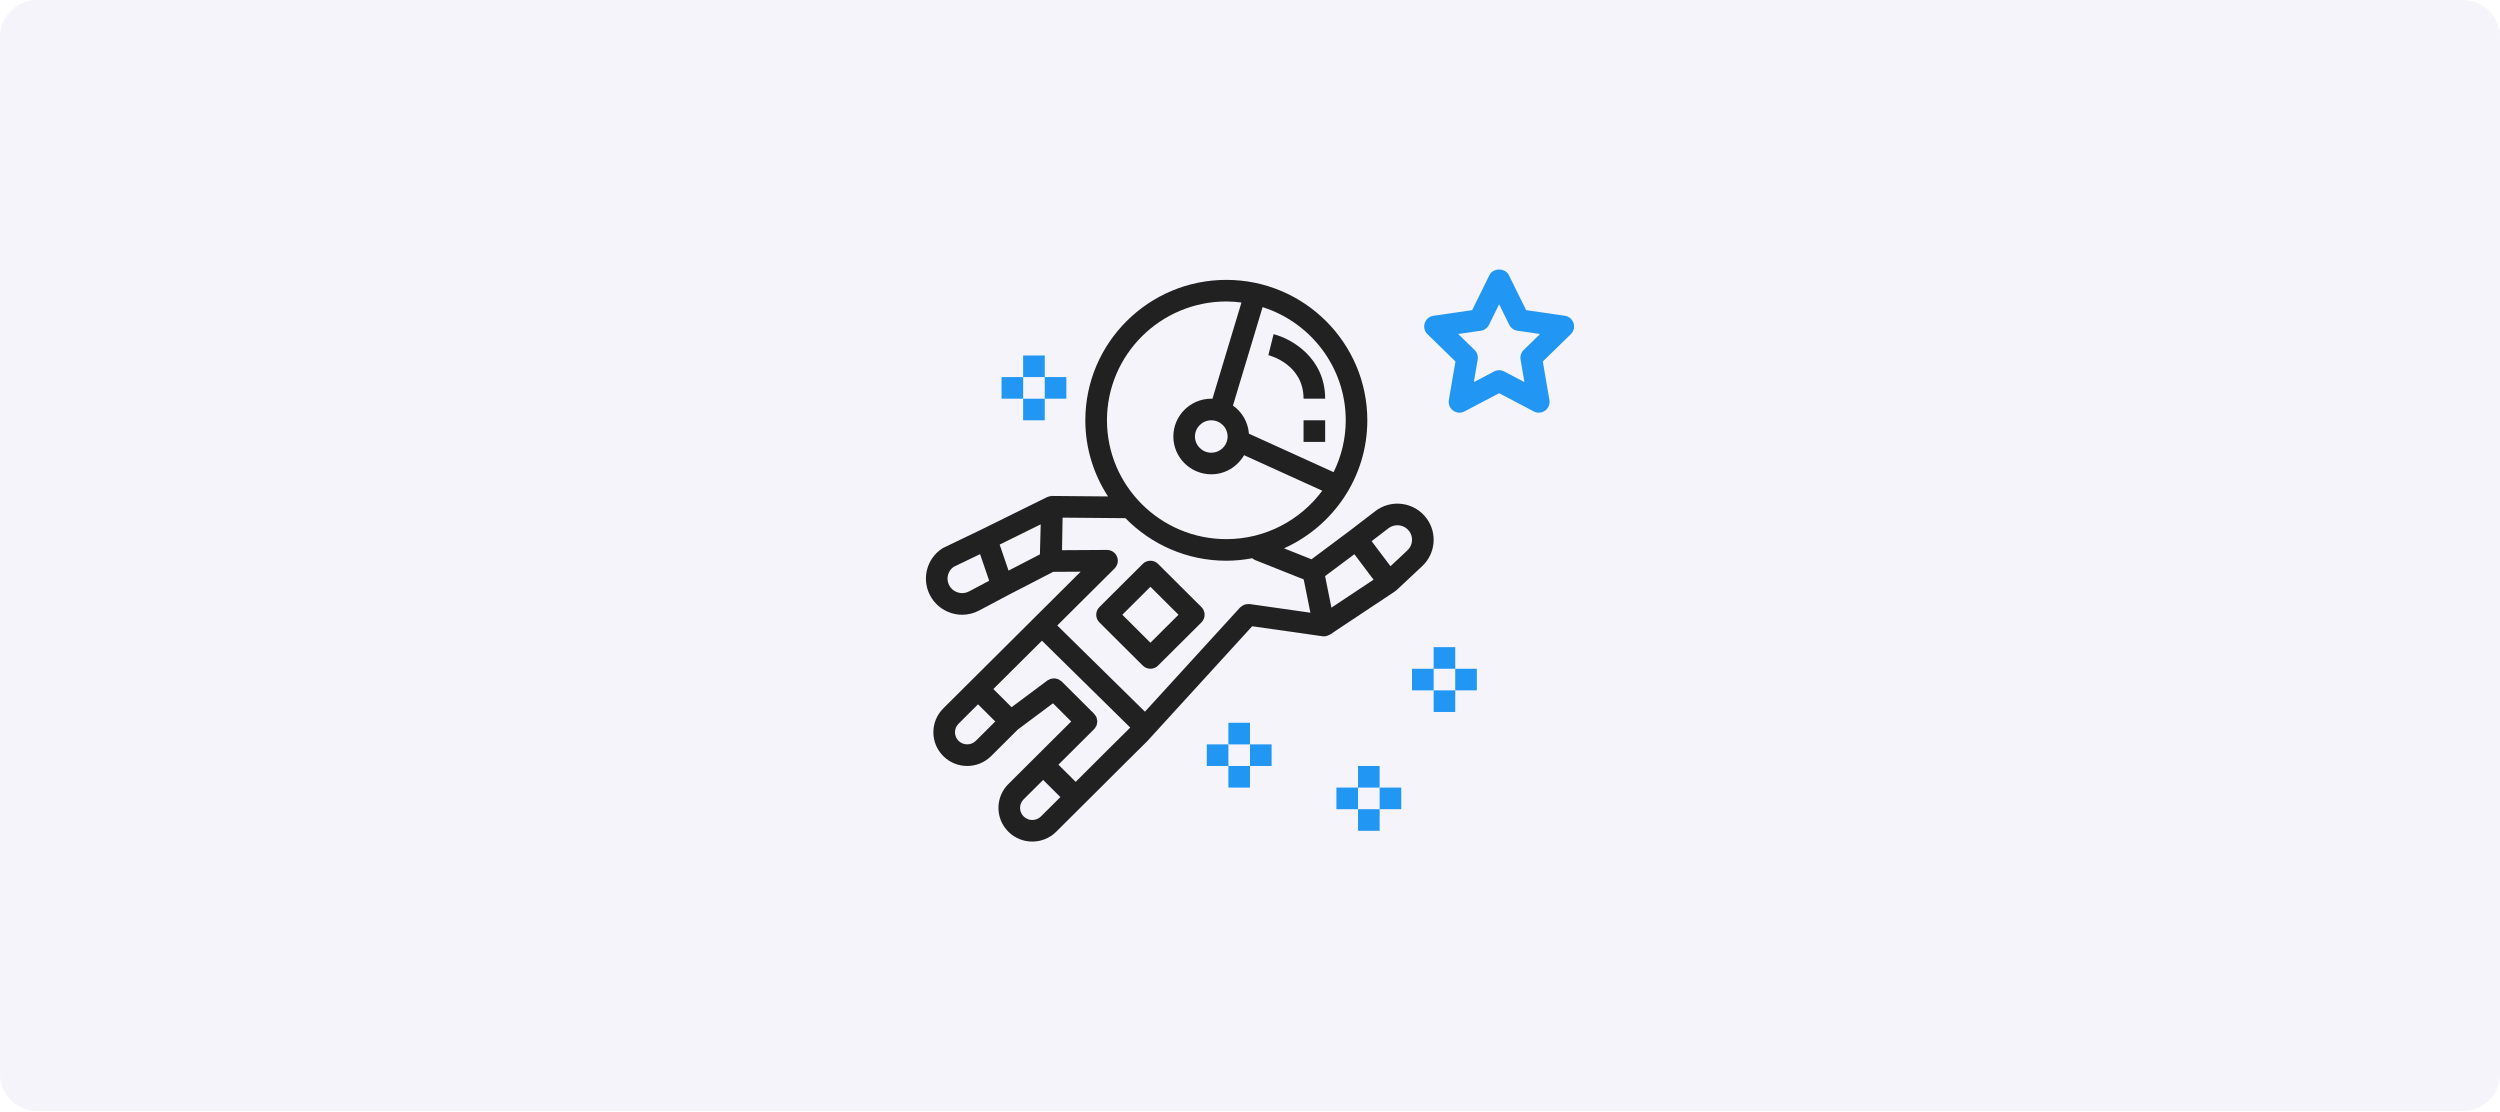
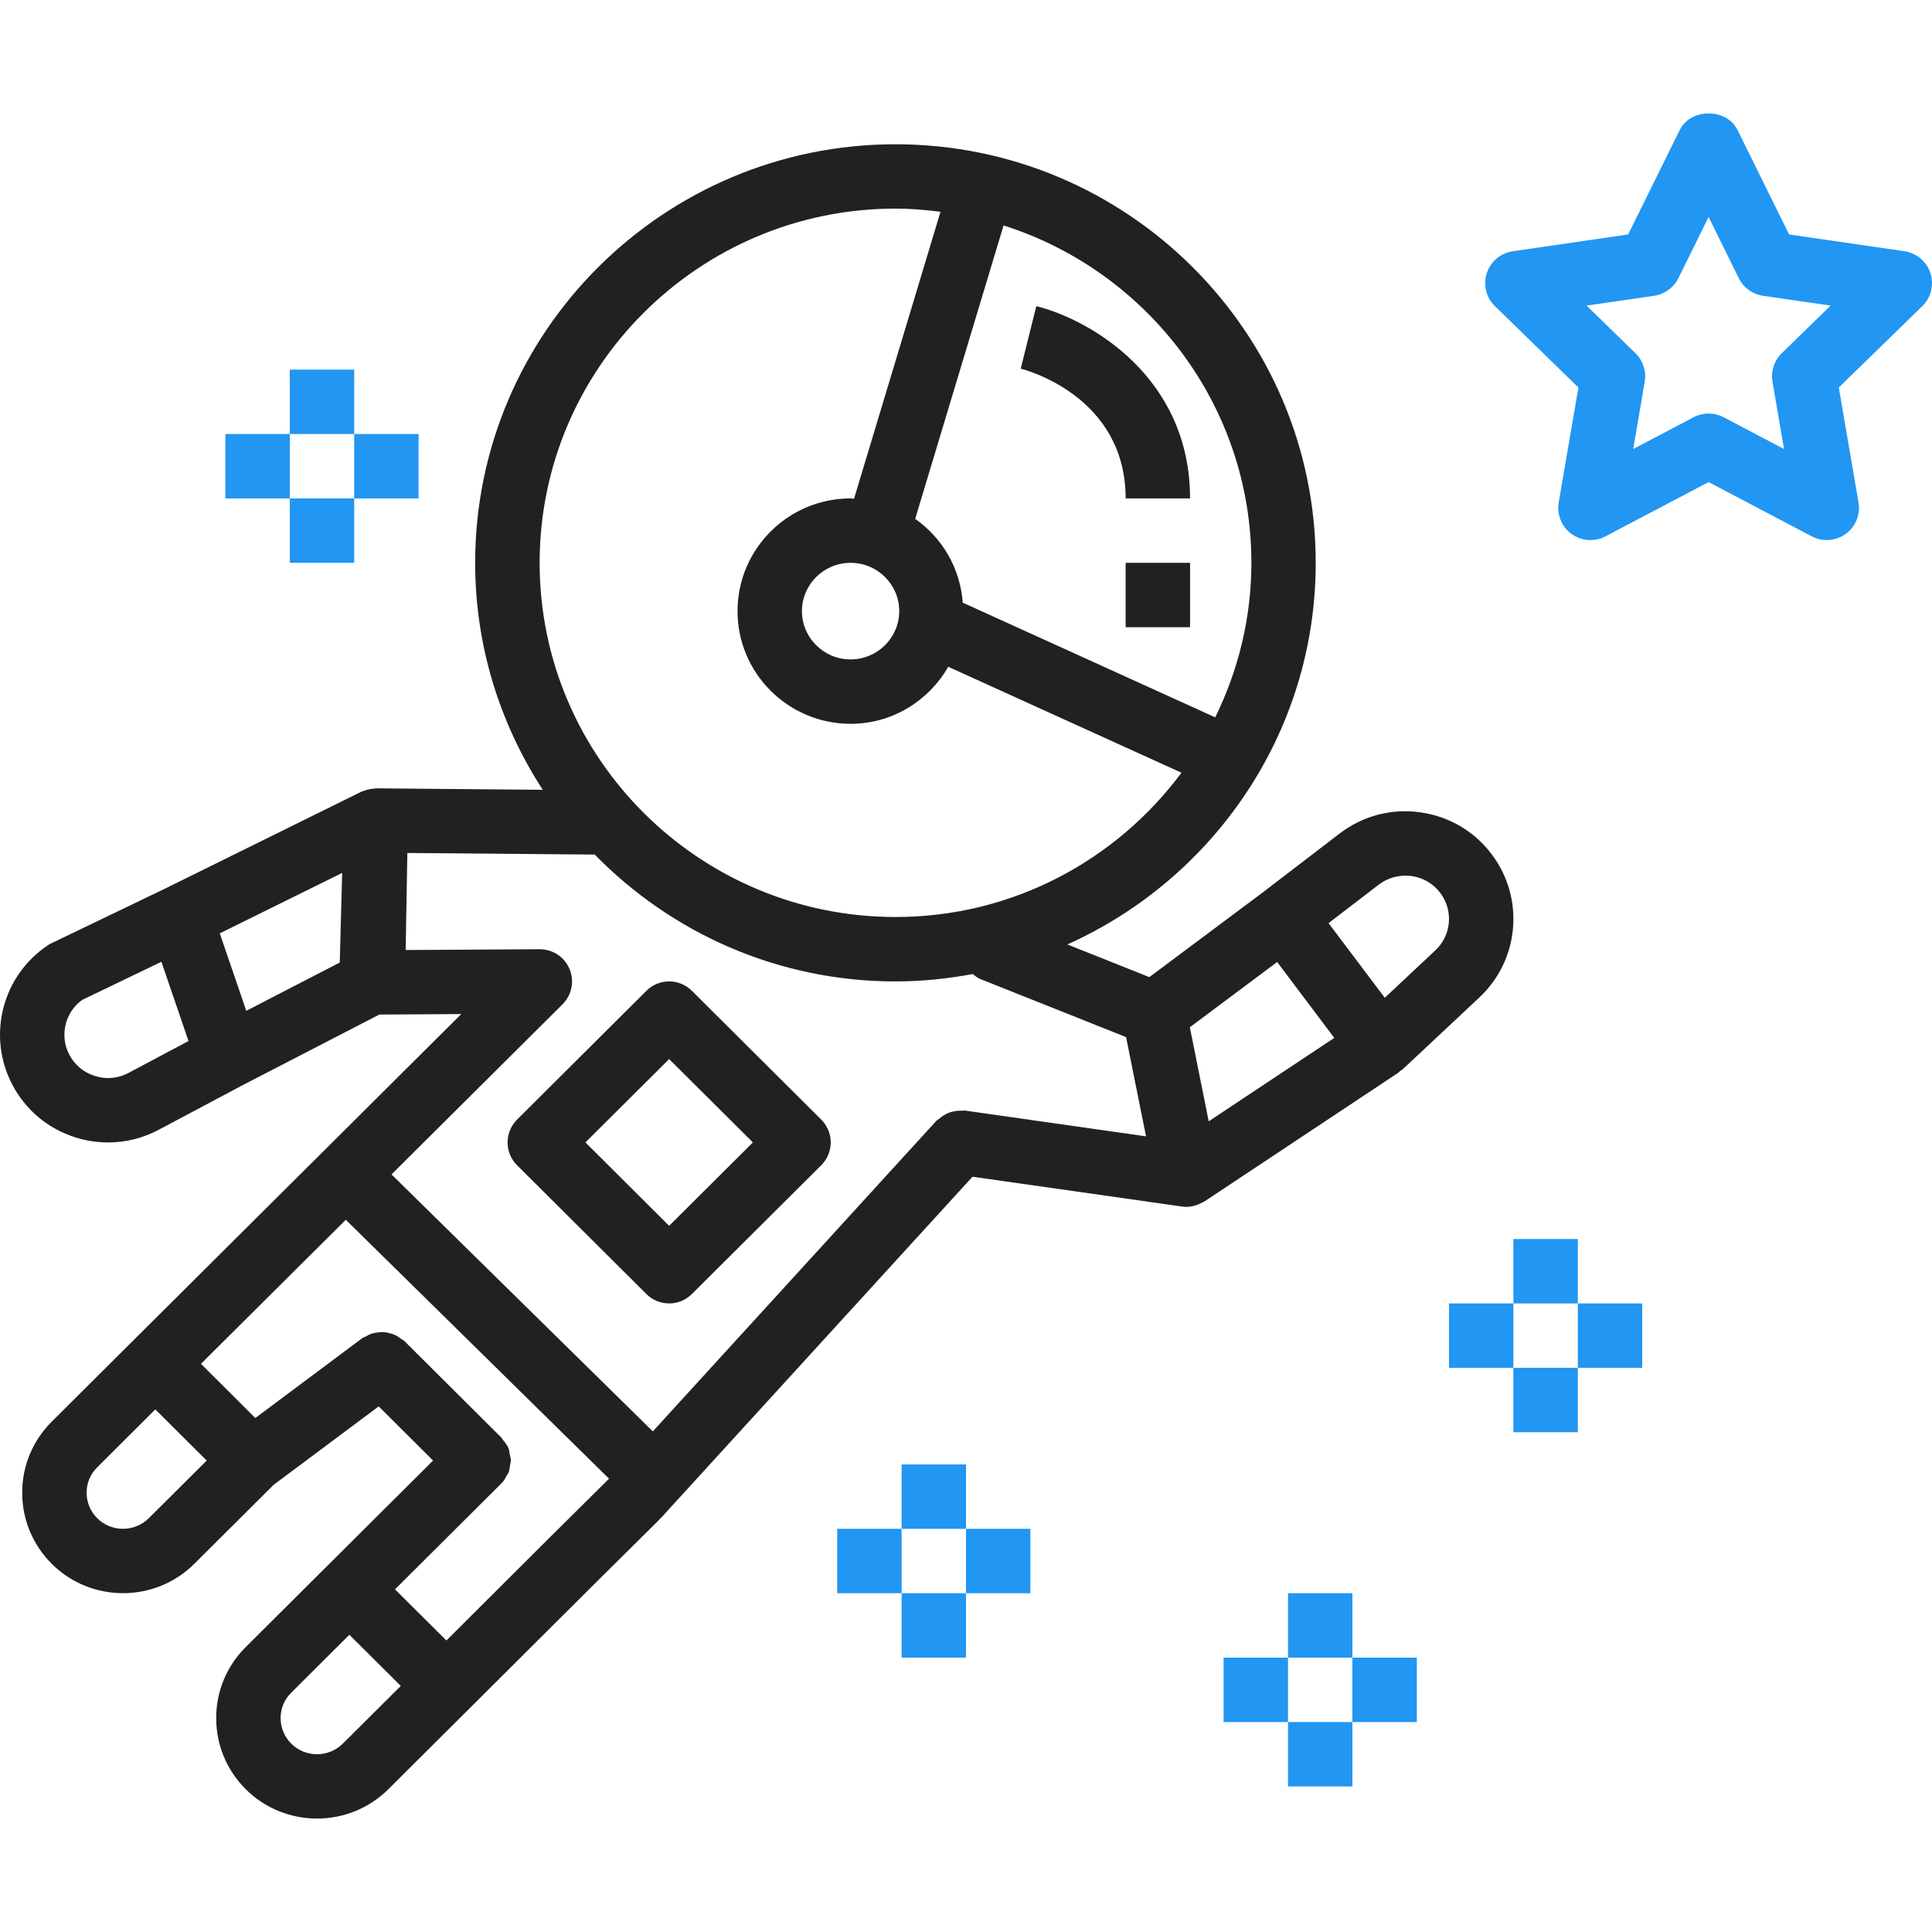
- <svg xmlns="http://www.w3.org/2000/svg" width="270" height="120" viewBox="0 0 270 120" fill="none">
-   <rect width="270" height="120" rx="4" fill="#F5F4FA" />
-   <path d="M169.943 34.896C169.806 34.475 169.442 34.167 169.002 34.103L164.823 33.495L162.953 29.708C162.561 28.91 161.253 28.91 160.861 29.708L158.991 33.495L154.811 34.103C154.372 34.167 154.008 34.474 153.869 34.897C153.732 35.319 153.845 35.783 154.164 36.092L157.189 39.041L156.475 43.203C156.401 43.641 156.58 44.083 156.938 44.344C157.301 44.608 157.775 44.641 158.168 44.433L161.906 42.467L165.644 44.433C165.815 44.523 166.002 44.567 166.188 44.567C166.429 44.567 166.671 44.492 166.874 44.344C167.233 44.083 167.413 43.641 167.337 43.203L166.623 39.041L169.648 36.092C169.965 35.782 170.08 35.319 169.943 34.896ZM164.556 37.799C164.282 38.066 164.155 38.454 164.221 38.832L164.638 41.269L162.45 40.118C162.28 40.029 162.093 39.984 161.906 39.984C161.72 39.984 161.534 40.029 161.362 40.118L159.174 41.269L159.591 38.832C159.657 38.454 159.531 38.068 159.256 37.799L157.484 36.072L159.932 35.717C160.312 35.662 160.64 35.423 160.811 35.078L161.905 32.862L162.999 35.078C163.17 35.422 163.497 35.662 163.878 35.717L166.325 36.072L164.556 37.799Z" fill="#2196F3" />
-   <path d="M157.167 69.892H154.834V72.226H157.167V69.892Z" fill="#2196F3" />
-   <path d="M157.167 74.559H154.834V76.892H157.167V74.559Z" fill="#2196F3" />
-   <path d="M159.5 72.226H157.167V74.559H159.5V72.226Z" fill="#2196F3" />
-   <path d="M154.834 72.226H152.5V74.559H154.834V72.226Z" fill="#2196F3" />
-   <path d="M149 82.726H146.667V85.059H149V82.726Z" fill="#2196F3" />
-   <path d="M149 87.393H146.667V89.726H149V87.393Z" fill="#2196F3" />
-   <path d="M151.334 85.059H149V87.393H151.334V85.059Z" fill="#2196F3" />
-   <path d="M146.667 85.059H144.333V87.393H146.667V85.059Z" fill="#2196F3" />
-   <path d="M135 78.059H132.667V80.393H135V78.059Z" fill="#2196F3" />
-   <path d="M135 82.726H132.667V85.059H135V82.726Z" fill="#2196F3" />
-   <path d="M137.333 80.392H135V82.726H137.333V80.392Z" fill="#2196F3" />
-   <path d="M132.667 80.392H130.333V82.726H132.667V80.392Z" fill="#2196F3" />
-   <path d="M112.833 38.392H110.5V40.725H112.833V38.392Z" fill="#2196F3" />
-   <path d="M112.833 43.059H110.5V45.392H112.833V43.059Z" fill="#2196F3" />
-   <path d="M115.166 40.725H112.833V43.059H115.166V40.725Z" fill="#2196F3" />
-   <path d="M110.5 40.725H108.166V43.059H110.5V40.725Z" fill="#2196F3" />
-   <path d="M154.064 55.974C153.435 55.126 152.512 54.58 151.464 54.433C150.412 54.283 149.373 54.56 148.533 55.203L145.795 57.301L145.794 57.303L141.643 60.403L138.672 59.219C143.969 56.843 147.671 51.545 147.671 45.394C147.671 37.031 140.84 30.227 132.444 30.227C124.047 30.227 117.216 37.031 117.216 45.394C117.216 48.425 118.123 51.244 119.666 53.616L113.62 53.563C113.617 53.563 113.613 53.563 113.61 53.563C113.591 53.563 113.576 53.573 113.559 53.574C113.443 53.578 113.33 53.602 113.219 53.642C113.191 53.652 113.162 53.658 113.135 53.671C113.121 53.676 113.107 53.678 113.093 53.685L106.021 57.176C106.02 57.176 106.018 57.176 106.018 57.178L101.877 59.169C101.831 59.189 101.784 59.216 101.739 59.246C100.088 60.345 99.526 62.504 100.43 64.268C100.912 65.206 101.732 65.896 102.74 66.212C103.129 66.334 103.525 66.393 103.92 66.393C104.553 66.393 105.181 66.238 105.756 65.931L108.792 64.317L113.744 61.759L116.712 61.742L104.808 73.588C104.807 73.59 104.806 73.59 104.805 73.591L101.876 76.507C101.185 77.196 100.804 78.109 100.804 79.084C100.804 80.056 101.185 80.972 101.876 81.662C102.587 82.369 103.522 82.724 104.456 82.724C105.392 82.724 106.325 82.369 107.038 81.662L109.913 78.799L113.721 75.956L115.691 77.918L111.838 81.755C111.836 81.756 111.835 81.756 111.834 81.757L108.906 84.674C108.214 85.362 107.833 86.276 107.833 87.25C107.833 88.223 108.214 89.139 108.906 89.829C109.616 90.536 110.552 90.89 111.486 90.89C112.421 90.89 113.357 90.536 114.068 89.829L116.998 86.912L121.684 82.245C121.685 82.244 121.685 82.243 121.687 82.242L123.895 80.054L123.887 80.046C123.901 80.032 123.921 80.027 123.935 80.012L135.235 67.635L142.828 68.715C142.883 68.723 142.938 68.727 142.993 68.727C143.134 68.727 143.27 68.693 143.402 68.643C143.441 68.629 143.474 68.61 143.511 68.592C143.553 68.571 143.597 68.559 143.637 68.532L150.666 63.865C150.692 63.848 150.706 63.82 150.73 63.801C150.758 63.779 150.793 63.77 150.819 63.745L153.6 61.14C155.047 59.784 155.247 57.563 154.064 55.974ZM104.66 63.872C104.281 64.075 103.851 64.116 103.439 63.985C103.03 63.858 102.699 63.579 102.505 63.203C102.153 62.516 102.357 61.681 102.974 61.23L105.848 59.847L106.54 61.869L106.83 62.718L104.66 63.872ZM112.31 59.874L108.923 61.624L108.365 59.991L107.963 58.817L112.397 56.628L112.31 59.874ZM145.34 45.392C145.34 47.401 144.861 49.296 144.03 50.991L134.883 46.836C134.788 45.582 134.137 44.484 133.159 43.8L136.361 33.169C141.563 34.823 145.34 39.675 145.34 45.392ZM119.552 45.392C119.552 38.316 125.336 32.558 132.446 32.558C132.999 32.558 133.54 32.605 134.076 32.673L130.943 43.071C130.901 43.07 130.862 43.059 130.819 43.059C128.56 43.059 126.722 44.89 126.722 47.142C126.722 49.394 128.56 51.225 130.819 51.225C132.338 51.225 133.65 50.387 134.358 49.159L142.807 52.998C140.456 56.161 136.694 58.225 132.446 58.225C125.336 58.225 119.552 52.468 119.552 45.392ZM132.581 47.142C132.581 48.107 131.79 48.892 130.819 48.892C129.847 48.892 129.056 48.107 129.056 47.142C129.056 46.177 129.847 45.392 130.819 45.392C131.79 45.392 132.581 46.177 132.581 47.142ZM105.392 80.007C104.875 80.52 104.038 80.519 103.523 80.009C103.274 79.76 103.138 79.432 103.138 79.084C103.138 78.736 103.274 78.408 103.523 78.162L105.627 76.065L107.489 77.919L105.392 80.007ZM112.422 88.174C111.905 88.686 111.068 88.688 110.552 88.175C110.303 87.927 110.167 87.599 110.167 87.25C110.167 86.903 110.303 86.575 110.552 86.329L112.658 84.231L113.539 85.107L114.521 86.085L112.422 88.174ZM120.038 80.586C120.037 80.587 120.036 80.587 120.035 80.588L116.174 84.439L115.293 83.562L114.311 82.585L118.168 78.745C118.168 78.745 118.168 78.745 118.168 78.744C118.169 78.743 118.17 78.743 118.172 78.742C118.259 78.654 118.314 78.549 118.368 78.445C118.383 78.415 118.412 78.389 118.425 78.358C118.461 78.268 118.467 78.171 118.481 78.077C118.488 78.023 118.511 77.973 118.511 77.918C118.511 77.84 118.483 77.764 118.467 77.687C118.453 77.617 118.453 77.546 118.426 77.478C118.382 77.368 118.306 77.272 118.227 77.177C118.204 77.151 118.196 77.119 118.172 77.094C118.172 77.094 118.172 77.094 118.17 77.094C118.169 77.093 118.169 77.091 118.168 77.09L114.653 73.59C114.616 73.552 114.568 73.537 114.526 73.505C114.464 73.458 114.405 73.413 114.336 73.379C114.269 73.347 114.201 73.327 114.131 73.308C114.057 73.287 113.984 73.271 113.906 73.265C113.835 73.26 113.769 73.267 113.698 73.276C113.619 73.285 113.546 73.295 113.47 73.32C113.396 73.343 113.331 73.379 113.264 73.418C113.22 73.442 113.171 73.451 113.131 73.481L109.251 76.377L107.281 74.414L112.529 69.195L122.067 78.576L120.038 80.586ZM134.954 65.237C134.921 65.233 134.889 65.245 134.855 65.243C134.77 65.238 134.689 65.244 134.603 65.258C134.537 65.27 134.474 65.283 134.411 65.305C134.336 65.331 134.269 65.366 134.2 65.407C134.134 65.447 134.075 65.489 134.018 65.542C133.99 65.566 133.956 65.578 133.93 65.606L123.653 76.862L114.185 67.551L120.382 61.386C120.839 60.931 120.841 60.192 120.386 59.735C120.156 59.505 119.854 59.392 119.552 59.393V59.392L114.698 59.421L114.759 55.905L121.549 55.963C124.317 58.794 128.176 60.559 132.446 60.559C133.403 60.559 134.336 60.46 135.245 60.291C135.332 60.361 135.419 60.432 135.528 60.476L140.8 62.576L141.133 64.235L141.523 66.172L134.954 65.237ZM143.794 65.627L143.11 62.219L146.274 59.856L147.102 60.955L148.345 62.605L143.794 65.627ZM152.005 59.434L150.173 61.151L148.136 58.447L149.954 57.053C150.294 56.792 150.722 56.685 151.142 56.74C151.564 56.8 151.938 57.02 152.192 57.362C152.666 58 152.585 58.891 152.005 59.434Z" fill="#212121" />
-   <path d="M129.755 65.565L125.067 60.898C124.613 60.445 123.876 60.445 123.421 60.898L118.734 65.565C118.515 65.786 118.391 66.082 118.391 66.392C118.391 66.703 118.513 67 118.734 67.219L123.421 71.886C123.648 72.112 123.947 72.226 124.244 72.226C124.542 72.226 124.84 72.112 125.067 71.886L129.755 67.219C129.974 67 130.099 66.703 130.099 66.392C130.099 66.082 129.975 65.784 129.755 65.565ZM124.244 69.413L121.211 66.392L124.244 63.372L127.279 66.392L124.244 69.413Z" fill="#212121" />
-   <path d="M137.547 36.092L136.983 38.358C137.138 38.397 140.784 39.346 140.784 43.059H143.118C143.118 38.646 139.474 36.572 137.547 36.092Z" fill="#212121" />
-   <path d="M143.118 45.392H140.784V47.725H143.118V45.392Z" fill="#212121" />
+ <svg xmlns="http://www.w3.org/2000/svg" width="70" height="70" viewBox="0 0 70 70" fill="none">
+   <path d="M69.943 9.896C69.806 9.475 69.442 9.167 69.002 9.103L64.823 8.495L62.953 4.708C62.561 3.91 61.253 3.91 60.861 4.708L58.991 8.495L54.811 9.103C54.372 9.167 54.008 9.474 53.869 9.897C53.732 10.319 53.845 10.783 54.164 11.092L57.189 14.041L56.475 18.203C56.401 18.641 56.58 19.083 56.938 19.345C57.301 19.608 57.775 19.641 58.168 19.433L61.906 17.467L65.644 19.433C65.815 19.523 66.002 19.567 66.188 19.567C66.429 19.567 66.671 19.492 66.874 19.344C67.233 19.083 67.413 18.641 67.337 18.203L66.623 14.04L69.648 11.092C69.965 10.782 70.08 10.319 69.943 9.896ZM64.556 12.799C64.281 13.066 64.156 13.454 64.221 13.832L64.638 16.269L62.45 15.118C62.279 15.029 62.093 14.984 61.906 14.984C61.719 14.984 61.534 15.029 61.362 15.118L59.174 16.269L59.591 13.832C59.657 13.454 59.531 13.068 59.257 12.799L57.484 11.072L59.932 10.717C60.312 10.662 60.64 10.423 60.811 10.078L61.905 7.862L62.999 10.078C63.17 10.422 63.497 10.662 63.878 10.717L66.326 11.072L64.556 12.799Z" fill="#2196F3" />
+   <path d="M57.167 44.892H54.834V47.226H57.167V44.892Z" fill="#2196F3" />
+   <path d="M57.167 49.559H54.834V51.892H57.167V49.559Z" fill="#2196F3" />
+   <path d="M59.5 47.226H57.167V49.559H59.5V47.226Z" fill="#2196F3" />
+   <path d="M54.834 47.226H52.5V49.559H54.834V47.226Z" fill="#2196F3" />
+   <path d="M49 57.726H46.667V60.059H49V57.726Z" fill="#2196F3" />
+   <path d="M49 62.393H46.667V64.726H49V62.393Z" fill="#2196F3" />
+   <path d="M51.334 60.059H49V62.393H51.334V60.059Z" fill="#2196F3" />
+   <path d="M46.667 60.059H44.333V62.393H46.667V60.059Z" fill="#2196F3" />
+   <path d="M35 53.059H32.667V55.393H35V53.059Z" fill="#2196F3" />
+   <path d="M35 57.726H32.667V60.059H35V57.726Z" fill="#2196F3" />
+   <path d="M37.333 55.392H35V57.726H37.333V55.392Z" fill="#2196F3" />
+   <path d="M32.667 55.392H30.333V57.726H32.667V55.392Z" fill="#2196F3" />
+   <path d="M12.833 13.392H10.5V15.725H12.833V13.392Z" fill="#2196F3" />
+   <path d="M12.833 18.059H10.5V20.392H12.833V18.059Z" fill="#2196F3" />
+   <path d="M15.166 15.725H12.833V18.059H15.166V15.725Z" fill="#2196F3" />
+   <path d="M10.5 15.725H8.166V18.059H10.5V15.725Z" fill="#2196F3" />
+   <path d="M54.063 30.974C53.435 30.126 52.512 29.58 51.464 29.433C50.412 29.283 49.373 29.56 48.533 30.203L45.795 32.301L45.794 32.303L41.643 35.403L38.672 34.219C43.969 31.843 47.671 26.545 47.671 20.394C47.671 12.031 40.84 5.227 32.444 5.227C24.047 5.227 17.216 12.031 17.216 20.394C17.216 23.425 18.123 26.244 19.666 28.616L13.62 28.563C13.617 28.563 13.613 28.563 13.61 28.563C13.591 28.563 13.576 28.573 13.559 28.574C13.443 28.578 13.33 28.602 13.219 28.642C13.191 28.652 13.162 28.658 13.135 28.671C13.121 28.677 13.107 28.678 13.093 28.685L6.021 32.176C6.02 32.176 6.018 32.176 6.018 32.178L1.877 34.169C1.831 34.189 1.784 34.216 1.739 34.246C0.088 35.345 -0.474 37.504 0.43 39.268C0.912 40.206 1.732 40.896 2.74 41.212C3.129 41.334 3.525 41.393 3.92 41.393C4.553 41.393 5.181 41.238 5.756 40.931L8.792 39.317L13.744 36.759L16.712 36.742L4.808 48.588C4.807 48.59 4.806 48.59 4.805 48.591L1.877 51.507C1.185 52.196 0.804 53.109 0.804 54.084C0.804 55.056 1.185 55.972 1.877 56.662C2.587 57.369 3.522 57.724 4.456 57.724C5.392 57.724 6.325 57.369 7.038 56.662L9.913 53.799L13.721 50.956L15.691 52.918L11.838 56.755C11.836 56.756 11.835 56.756 11.834 56.758L8.906 59.674C8.214 60.362 7.833 61.276 7.833 62.25C7.833 63.223 8.214 64.139 8.906 64.829C9.616 65.536 10.552 65.89 11.486 65.89C12.421 65.89 13.357 65.536 14.068 64.829L16.998 61.912L21.684 57.245C21.685 57.244 21.685 57.243 21.686 57.242L23.895 55.054L23.887 55.046C23.901 55.032 23.921 55.027 23.935 55.012L35.235 42.635L42.828 43.715C42.883 43.723 42.938 43.727 42.993 43.727C43.134 43.727 43.27 43.693 43.402 43.643C43.441 43.629 43.474 43.61 43.511 43.592C43.553 43.571 43.597 43.559 43.637 43.532L50.666 38.865C50.692 38.848 50.706 38.82 50.73 38.801C50.758 38.779 50.793 38.77 50.819 38.745L53.6 36.14C55.047 34.784 55.247 32.563 54.063 30.974ZM4.66 38.872C4.281 39.075 3.851 39.116 3.439 38.985C3.03 38.858 2.699 38.579 2.505 38.203C2.153 37.516 2.357 36.681 2.974 36.23L5.848 34.847L6.54 36.869L6.83 37.718L4.66 38.872ZM12.31 34.874L8.923 36.624L8.365 34.991L7.963 33.817L12.397 31.628L12.31 34.874ZM45.34 20.392C45.34 22.401 44.861 24.296 44.03 25.991L34.883 21.836C34.788 20.582 34.137 19.484 33.159 18.8L36.361 8.168C41.563 9.823 45.34 14.675 45.34 20.392ZM19.552 20.392C19.552 13.316 25.336 7.558 32.446 7.558C32.999 7.558 33.54 7.605 34.076 7.673L30.943 18.071C30.901 18.07 30.862 18.058 30.819 18.058C28.56 18.058 26.722 19.89 26.722 22.142C26.722 24.394 28.56 26.225 30.819 26.225C32.337 26.225 33.65 25.387 34.358 24.159L42.807 27.997C40.456 31.162 36.694 33.225 32.446 33.225C25.336 33.225 19.552 27.468 19.552 20.392ZM32.581 22.142C32.581 23.107 31.79 23.892 30.819 23.892C29.847 23.892 29.056 23.107 29.056 22.142C29.056 21.177 29.847 20.392 30.819 20.392C31.79 20.392 32.581 21.177 32.581 22.142ZM5.392 55.007C4.875 55.52 4.038 55.519 3.523 55.009C3.274 54.76 3.138 54.432 3.138 54.084C3.138 53.736 3.274 53.408 3.523 53.162L5.627 51.065L7.489 52.919L5.392 55.007ZM12.422 63.174C11.905 63.687 11.068 63.688 10.552 63.175C10.303 62.927 10.167 62.599 10.167 62.25C10.167 61.903 10.303 61.575 10.552 61.329L12.658 59.231L13.539 60.107L14.521 61.085L12.422 63.174ZM20.038 55.586C20.037 55.587 20.036 55.587 20.035 55.589L16.174 59.438L15.293 58.562L14.311 57.585L18.168 53.745C18.168 53.745 18.168 53.745 18.168 53.744C18.169 53.743 18.17 53.743 18.172 53.742C18.259 53.654 18.314 53.549 18.368 53.445C18.383 53.415 18.412 53.389 18.425 53.358C18.461 53.268 18.467 53.171 18.481 53.077C18.488 53.023 18.511 52.973 18.511 52.918C18.511 52.84 18.483 52.764 18.467 52.687C18.453 52.617 18.453 52.546 18.426 52.478C18.382 52.368 18.306 52.272 18.227 52.177C18.204 52.151 18.196 52.119 18.172 52.094C18.172 52.094 18.172 52.094 18.171 52.094C18.169 52.093 18.169 52.091 18.168 52.09L14.653 48.59C14.616 48.552 14.568 48.537 14.526 48.505C14.464 48.458 14.405 48.413 14.336 48.38C14.269 48.347 14.201 48.327 14.132 48.308C14.057 48.287 13.985 48.271 13.906 48.265C13.835 48.26 13.769 48.267 13.697 48.276C13.619 48.285 13.546 48.295 13.47 48.32C13.396 48.343 13.331 48.379 13.264 48.418C13.22 48.442 13.171 48.451 13.13 48.481L9.251 51.377L7.281 49.414L12.529 44.195L22.067 53.576L20.038 55.586ZM34.955 40.237C34.921 40.233 34.889 40.245 34.855 40.243C34.77 40.238 34.689 40.244 34.603 40.258C34.537 40.27 34.474 40.283 34.411 40.305C34.336 40.331 34.269 40.366 34.2 40.407C34.134 40.447 34.075 40.489 34.018 40.542C33.99 40.566 33.956 40.578 33.93 40.606L23.653 51.862L14.185 42.551L20.383 36.386C20.839 35.931 20.841 35.192 20.386 34.735C20.156 34.505 19.854 34.392 19.552 34.393V34.392L14.698 34.421L14.759 30.905L21.549 30.963C24.317 33.794 28.176 35.559 32.446 35.559C33.403 35.559 34.336 35.46 35.245 35.291C35.332 35.361 35.419 35.432 35.528 35.476L40.8 37.576L41.133 39.235L41.523 41.172L34.955 40.237ZM43.794 40.627L43.11 37.219L46.274 34.856L47.102 35.955L48.344 37.605L43.794 40.627ZM52.005 34.434L50.173 36.151L48.136 33.447L49.954 32.053C50.294 31.792 50.722 31.685 51.142 31.74C51.564 31.8 51.938 32.02 52.192 32.362C52.666 33 52.585 33.891 52.005 34.434Z" fill="#212121" />
+   <path d="M29.755 40.565L25.067 35.898C24.613 35.445 23.875 35.445 23.421 35.898L18.734 40.565C18.515 40.786 18.391 41.082 18.391 41.392C18.391 41.703 18.514 42 18.734 42.219L23.421 46.886C23.648 47.112 23.947 47.226 24.244 47.226C24.542 47.226 24.84 47.112 25.067 46.886L29.755 42.219C29.974 42 30.099 41.703 30.099 41.392C30.099 41.082 29.975 40.784 29.755 40.565ZM24.244 44.413L21.211 41.392L24.244 38.372L27.279 41.392L24.244 44.413Z" fill="#212121" />
+   <path d="M37.547 11.092L36.983 13.358C37.139 13.397 40.784 14.346 40.784 18.059H43.118C43.118 13.646 39.474 11.572 37.547 11.092Z" fill="#212121" />
+   <path d="M43.118 20.392H40.784V22.725H43.118V20.392Z" fill="#212121" />
</svg>
